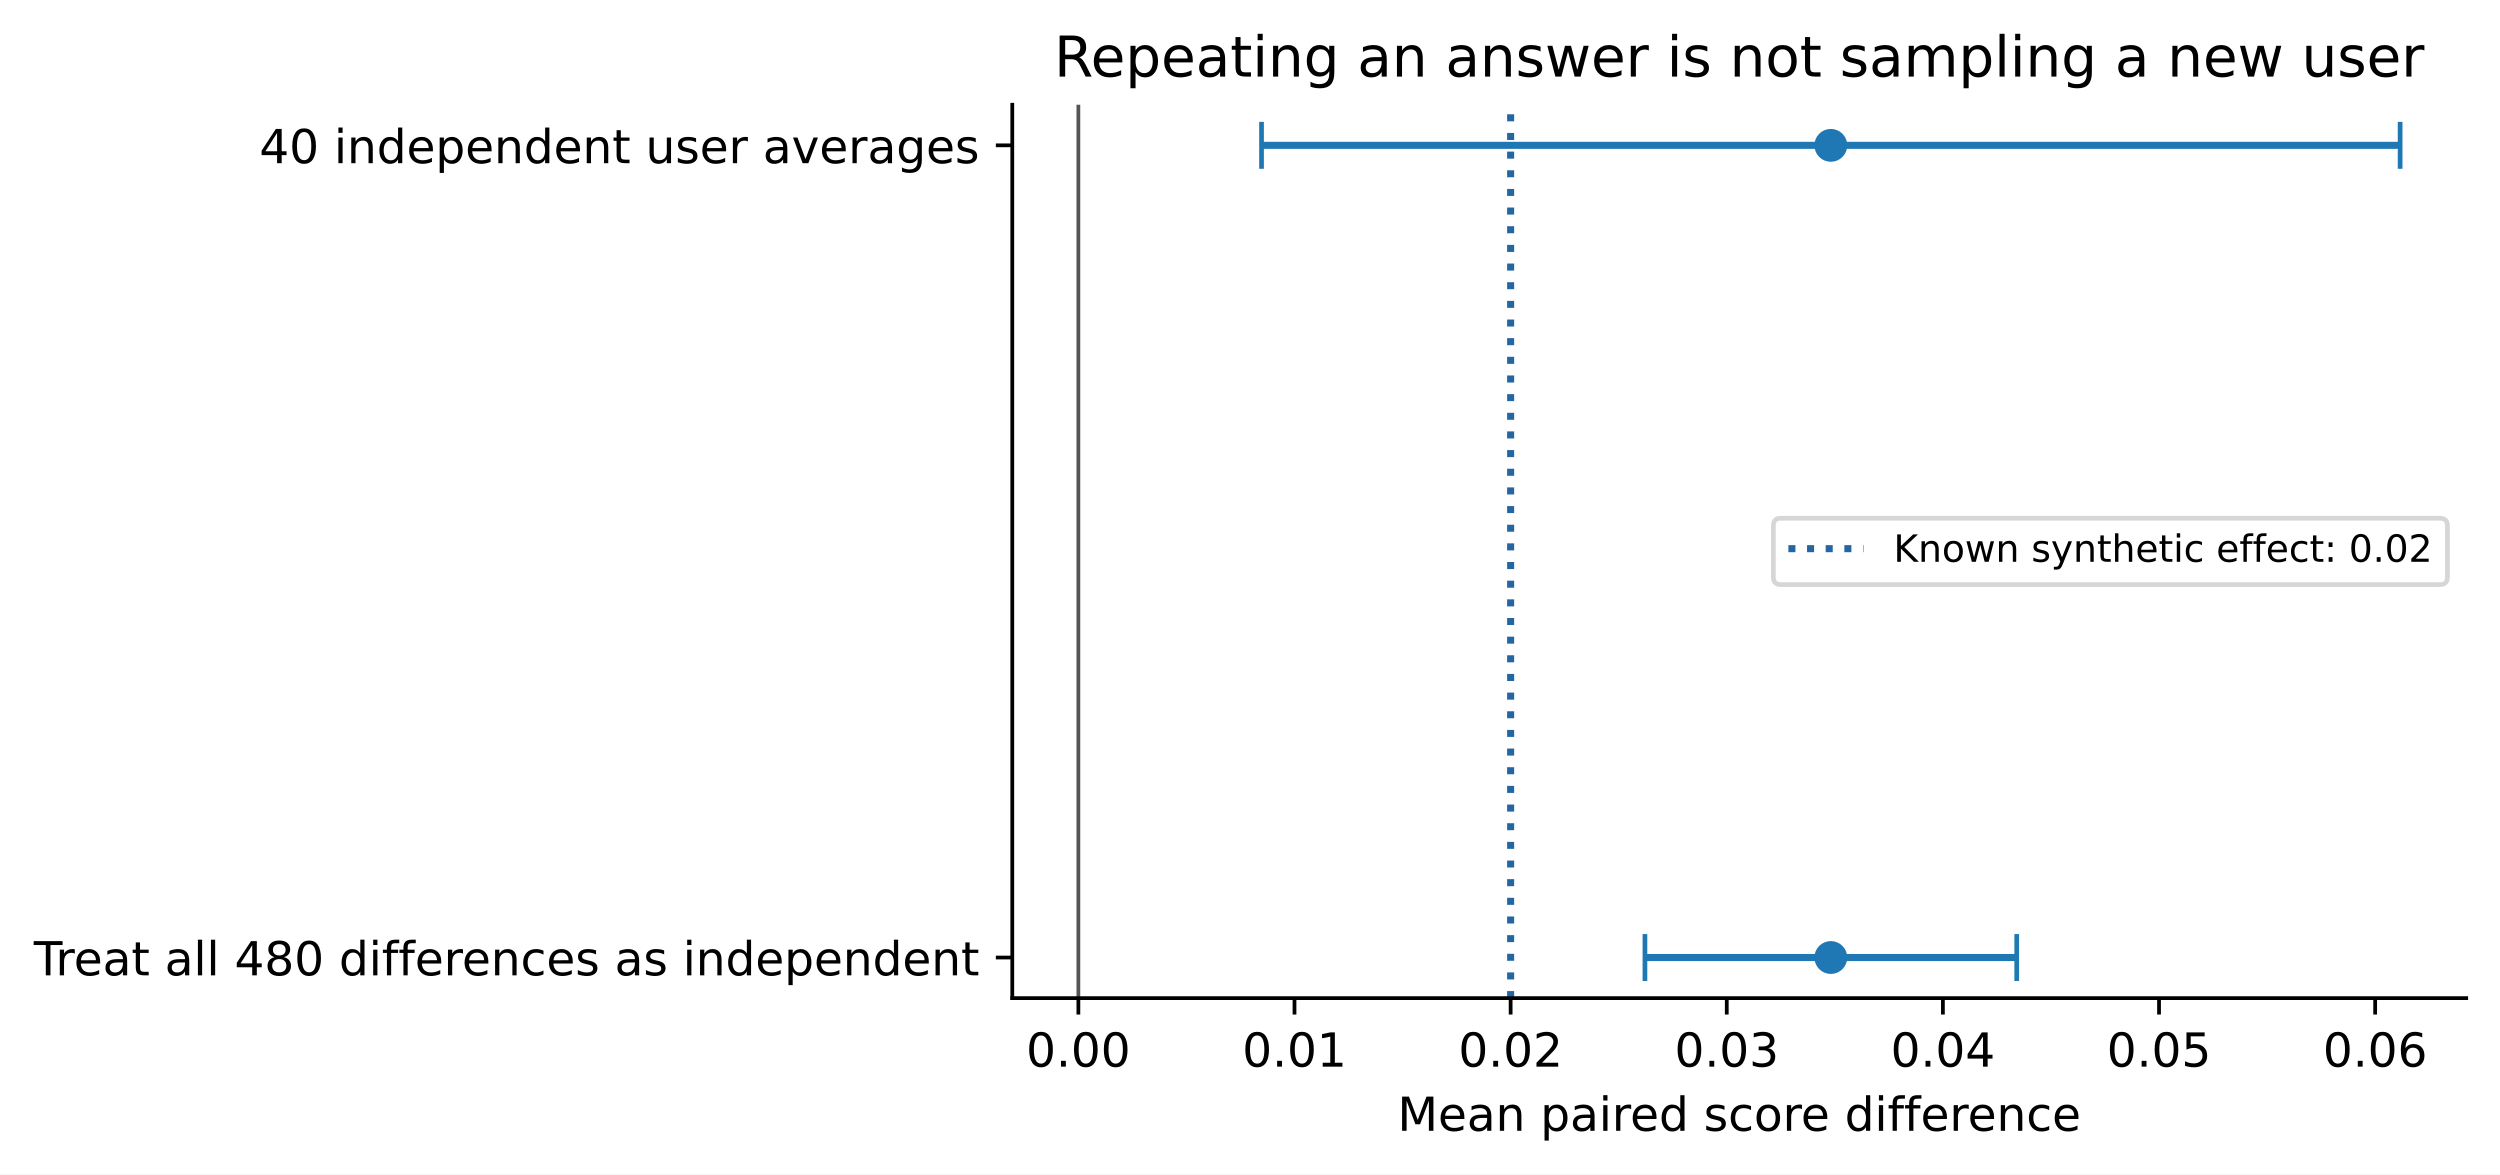
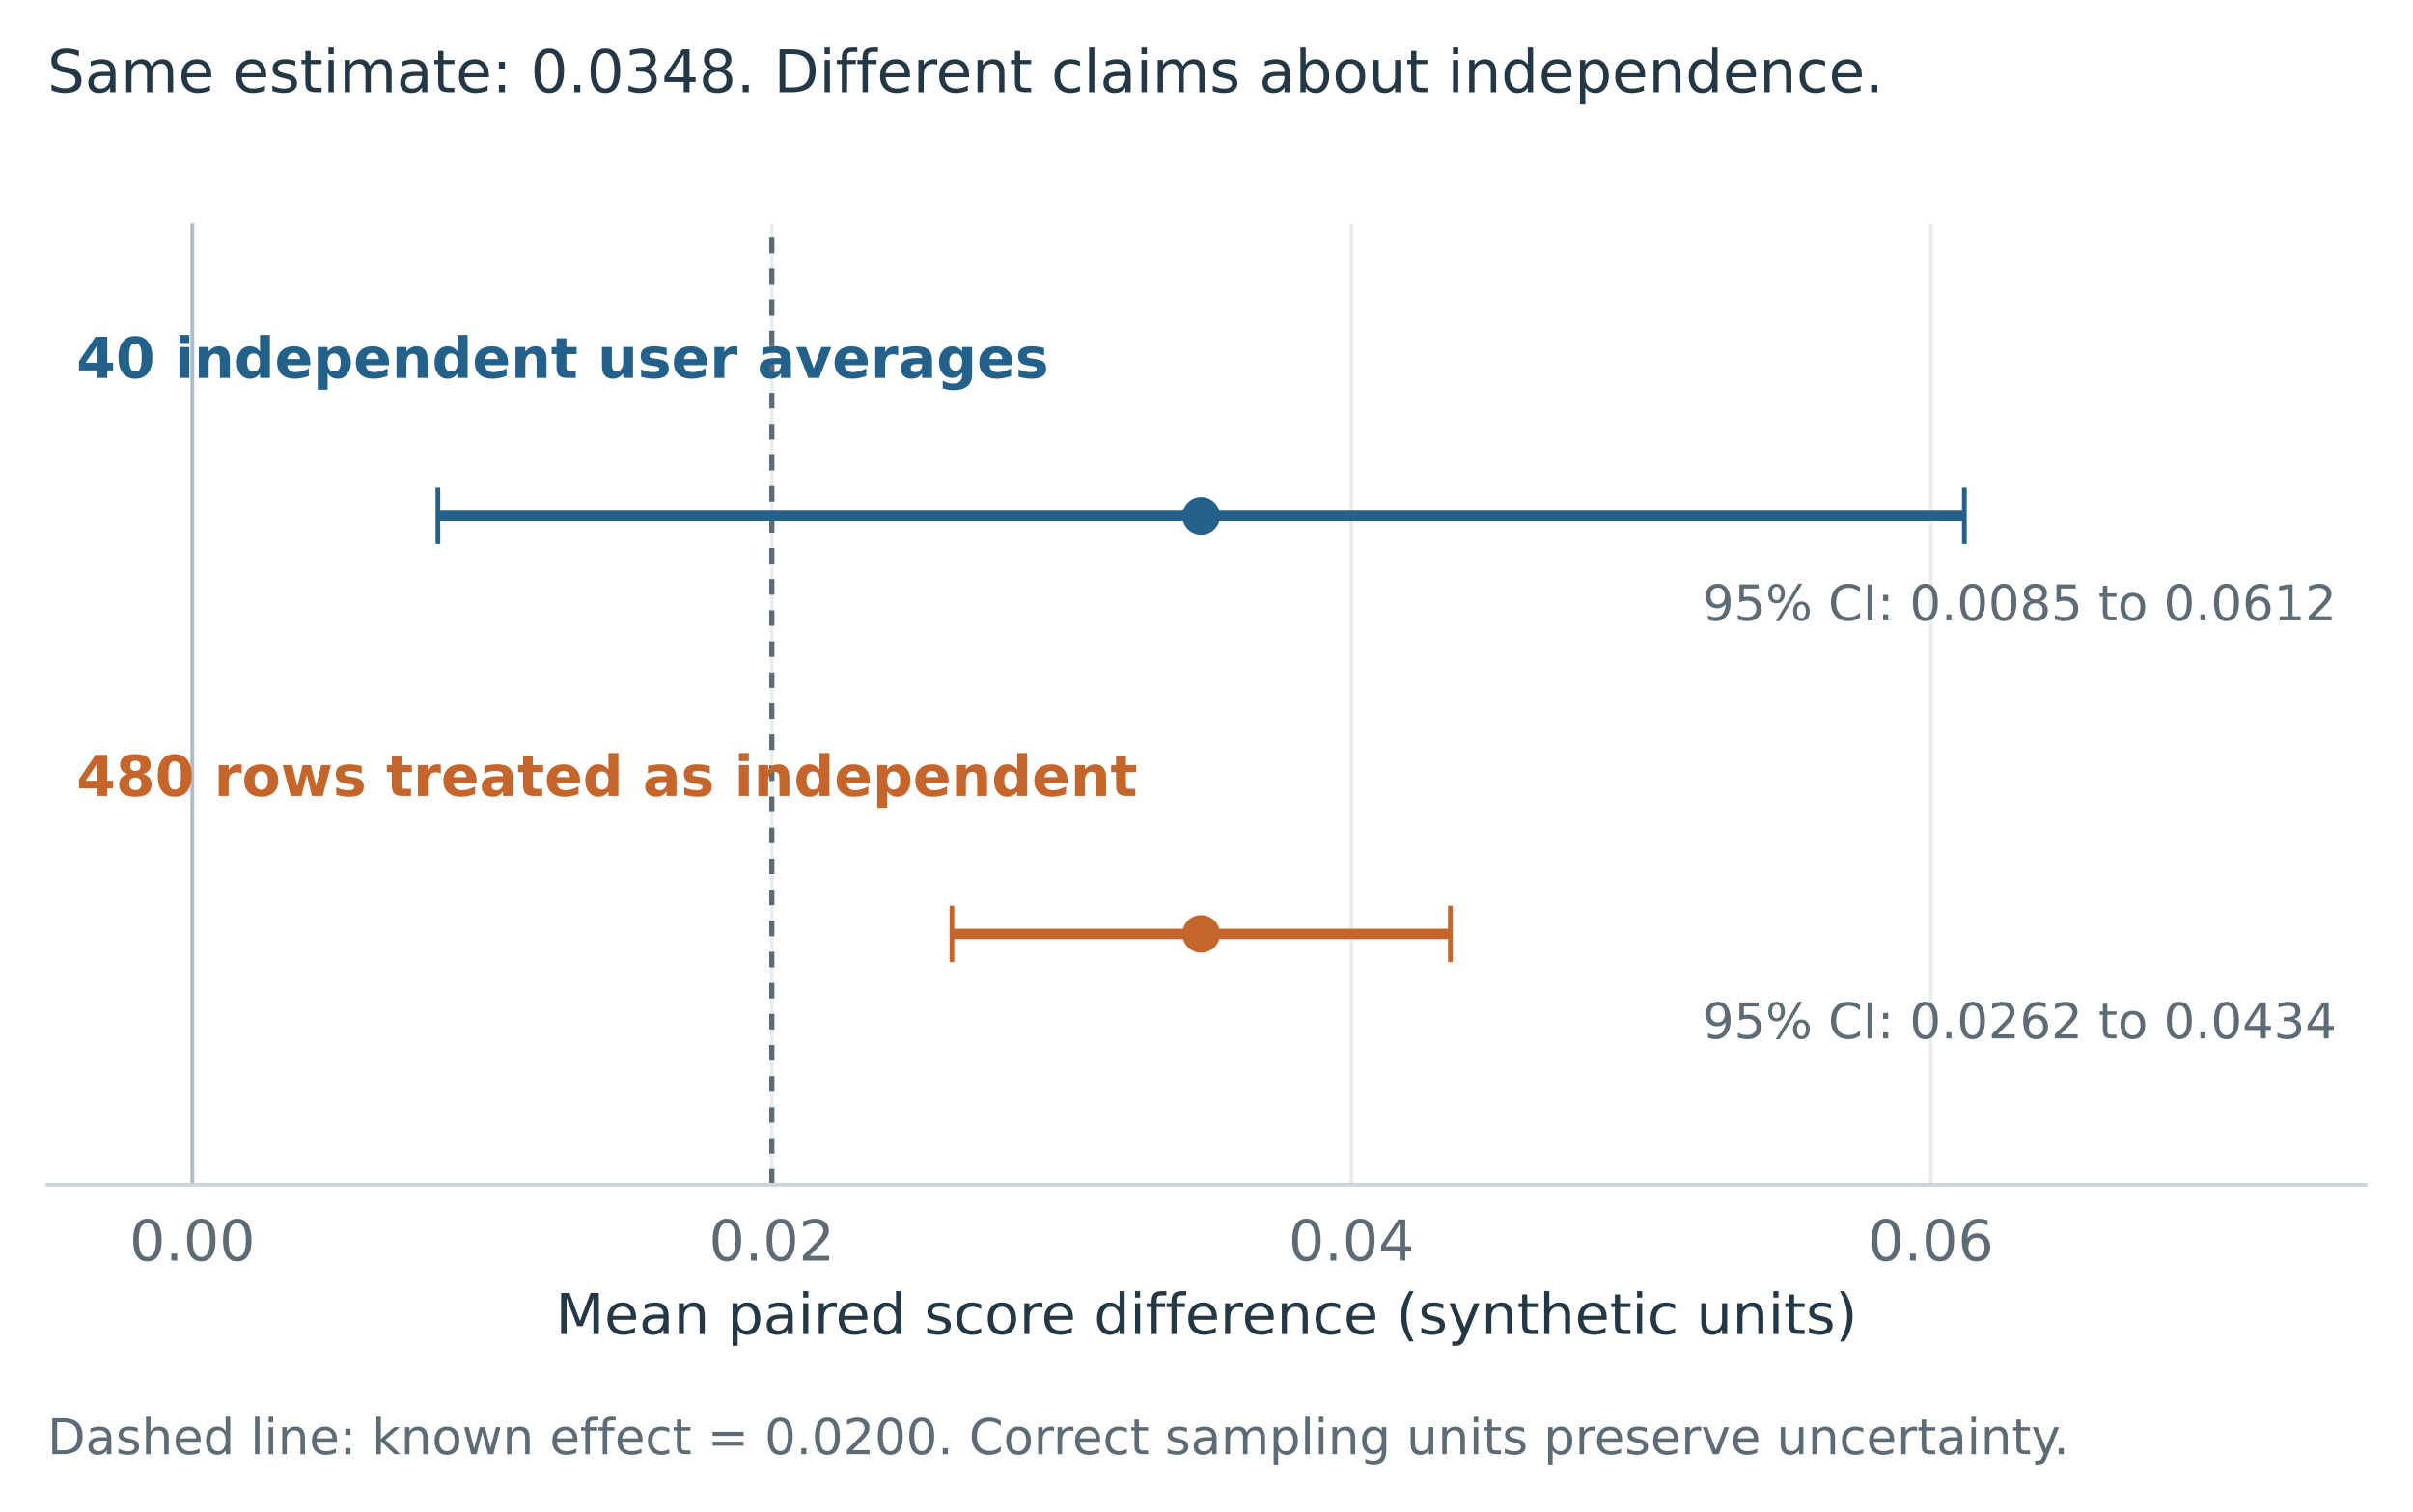
- <svg xmlns="http://www.w3.org/2000/svg" xmlns:xlink="http://www.w3.org/1999/xlink" width="532.694pt" height="250.234pt" viewBox="0 0 532.694 250.234" version="1.1">
+ <svg xmlns="http://www.w3.org/2000/svg" xmlns:xlink="http://www.w3.org/1999/xlink" width="512.64pt" height="321.318pt" viewBox="0 0 512.64 321.318" version="1.1">
  <defs>
    <style type="text/css">*{stroke-linejoin: round; stroke-linecap: butt}</style>
  </defs>
  <g id="figure_1">
    <g id="patch_1">
-       <path d="M 0 250.234  L 532.694 250.234  L 532.694 0  L 0 0  z " style="fill: #ffffff" />
+       <path d="M 0 321.318 L 512.64 321.318 L 512.64 0 L 0 0 z " style="fill: #ffffff" />
    </g>
    <g id="axes_1">
      <g id="patch_2">
-         <path d="M 215.694 212.678  L 525.494 212.678  L 525.494 22.318  L 215.694 22.318  z " style="fill: #ffffff" />
+         <path d="M 10.08 251.778 L 502.56 251.778 L 502.56 47.442 L 10.08 47.442 z " style="fill: #ffffff" />
      </g>
      <g id="matplotlib.axis_1">
        <g id="xtick_1">
          <g id="line2d_1">
-             <defs>
-               <path id="m8167c5dafc" d="M 0 0  L 0 3.5  " style="stroke: #000000; stroke-width: 0.8" />
-             </defs>
-             <g>
-               <use xlink:href="#m8167c5dafc" x="229.776" y="212.678" style="stroke: #000000; stroke-width: 0.8" />
-             </g>
+             <path d="M 40.86 251.778 L 40.86 47.442 " clip-path="url(#p59283470a0)" style="fill: none; stroke: #e7edf1; stroke-width: 0.8; stroke-linecap: square" />
          </g>
+           <g id="line2d_2" />
          <g id="text_1">
-             <g transform="translate(218.6428 227.2766) scale(0.1 -0.1)">
-               <defs>
-                 <path id="DejaVuSans-30" d="M 2034 4250  Q 1547 4250 1301 3770  Q 1056 3291 1056 2328  Q 1056 1369 1301 889  Q 1547 409 2034 409  Q 2525 409 2770 889  Q 3016 1369 3016 2328  Q 3016 3291 2770 3770  Q 2525 4250 2034 4250  z M 2034 4750  Q 2819 4750 3233 4129  Q 3647 3509 3647 2328  Q 3647 1150 3233 529  Q 2819 -91 2034 -91  Q 1250 -91 836 529  Q 422 1150 422 2328  Q 422 3509 836 4129  Q 1250 4750 2034 4750  z " transform="scale(0.015625)" />
-                 <path id="DejaVuSans-2e" d="M 684 794  L 1344 794  L 1344 0  L 684 0  L 684 794  z " transform="scale(0.015625)" />
-               </defs>
-               <use xlink:href="#DejaVuSans-30" />
-               <use xlink:href="#DejaVuSans-2e" transform="translate(63.62305 0)" />
-               <use xlink:href="#DejaVuSans-30" transform="translate(95.41016 0)" />
-               <use xlink:href="#DejaVuSans-30" transform="translate(159.0332 0)" />
-             </g>
+             <text style="font-size: 12px; font-family: 'DejaVu Sans'; text-anchor: middle; fill: #5d6b75" x="40.86" y="267.896" transform="rotate(-0 40.86 267.8962)">0.00</text>
          </g>
        </g>
        <g id="xtick_2">
-           <g id="line2d_2">
-             <g>
-               <use xlink:href="#m8167c5dafc" x="275.828" y="212.678" style="stroke: #000000; stroke-width: 0.8" />
-             </g>
+           <g id="line2d_3">
+             <path d="M 163.98 251.778 L 163.98 47.442 " clip-path="url(#p59283470a0)" style="fill: none; stroke: #e7edf1; stroke-width: 0.8; stroke-linecap: square" />
          </g>
+           <g id="line2d_4" />
          <g id="text_2">
-             <g transform="translate(264.6956 227.2766) scale(0.1 -0.1)">
-               <defs>
-                 <path id="DejaVuSans-31" d="M 794 531  L 1825 531  L 1825 4091  L 703 3866  L 703 4441  L 1819 4666  L 2450 4666  L 2450 531  L 3481 531  L 3481 0  L 794 0  L 794 531  z " transform="scale(0.015625)" />
-               </defs>
-               <use xlink:href="#DejaVuSans-30" />
-               <use xlink:href="#DejaVuSans-2e" transform="translate(63.62305 0)" />
-               <use xlink:href="#DejaVuSans-30" transform="translate(95.41016 0)" />
-               <use xlink:href="#DejaVuSans-31" transform="translate(159.0332 0)" />
-             </g>
+             <text style="font-size: 12px; font-family: 'DejaVu Sans'; text-anchor: middle; fill: #5d6b75" x="163.98" y="267.896" transform="rotate(-0 163.98 267.8962)">0.02</text>
          </g>
        </g>
        <g id="xtick_3">
-           <g id="line2d_3">
-             <g>
-               <use xlink:href="#m8167c5dafc" x="321.881" y="212.678" style="stroke: #000000; stroke-width: 0.8" />
-             </g>
+           <g id="line2d_5">
+             <path d="M 287.1 251.778 L 287.1 47.442 " clip-path="url(#p59283470a0)" style="fill: none; stroke: #e7edf1; stroke-width: 0.8; stroke-linecap: square" />
          </g>
+           <g id="line2d_6" />
          <g id="text_3">
-             <g transform="translate(310.7484 227.2766) scale(0.1 -0.1)">
-               <defs>
-                 <path id="DejaVuSans-32" d="M 1228 531  L 3431 531  L 3431 0  L 469 0  L 469 531  Q 828 903 1448 1529  Q 2069 2156 2228 2338  Q 2531 2678 2651 2914  Q 2772 3150 2772 3378  Q 2772 3750 2511 3984  Q 2250 4219 1831 4219  Q 1534 4219 1204 4116  Q 875 4013 500 3803  L 500 4441  Q 881 4594 1212 4672  Q 1544 4750 1819 4750  Q 2544 4750 2975 4387  Q 3406 4025 3406 3419  Q 3406 3131 3298 2873  Q 3191 2616 2906 2266  Q 2828 2175 2409 1742  Q 1991 1309 1228 531  z " transform="scale(0.015625)" />
-               </defs>
-               <use xlink:href="#DejaVuSans-30" />
-               <use xlink:href="#DejaVuSans-2e" transform="translate(63.62305 0)" />
-               <use xlink:href="#DejaVuSans-30" transform="translate(95.41016 0)" />
-               <use xlink:href="#DejaVuSans-32" transform="translate(159.0332 0)" />
-             </g>
+             <text style="font-size: 12px; font-family: 'DejaVu Sans'; text-anchor: middle; fill: #5d6b75" x="287.1" y="267.896" transform="rotate(-0 287.1 267.8962)">0.04</text>
          </g>
        </g>
        <g id="xtick_4">
-           <g id="line2d_4">
-             <g>
-               <use xlink:href="#m8167c5dafc" x="367.934" y="212.678" style="stroke: #000000; stroke-width: 0.8" />
-             </g>
+           <g id="line2d_7">
+             <path d="M 410.22 251.778 L 410.22 47.442 " clip-path="url(#p59283470a0)" style="fill: none; stroke: #e7edf1; stroke-width: 0.8; stroke-linecap: square" />
          </g>
+           <g id="line2d_8" />
          <g id="text_4">
-             <g transform="translate(356.8013 227.2766) scale(0.1 -0.1)">
-               <defs>
-                 <path id="DejaVuSans-33" d="M 2597 2516  Q 3050 2419 3304 2112  Q 3559 1806 3559 1356  Q 3559 666 3084 287  Q 2609 -91 1734 -91  Q 1441 -91 1130 -33  Q 819 25 488 141  L 488 750  Q 750 597 1062 519  Q 1375 441 1716 441  Q 2309 441 2620 675  Q 2931 909 2931 1356  Q 2931 1769 2642 2001  Q 2353 2234 1838 2234  L 1294 2234  L 1294 2753  L 1863 2753  Q 2328 2753 2575 2939  Q 2822 3125 2822 3475  Q 2822 3834 2567 4026  Q 2313 4219 1838 4219  Q 1578 4219 1281 4162  Q 984 4106 628 3988  L 628 4550  Q 988 4650 1302 4700  Q 1616 4750 1894 4750  Q 2613 4750 3031 4423  Q 3450 4097 3450 3541  Q 3450 3153 3228 2886  Q 3006 2619 2597 2516  z " transform="scale(0.015625)" />
-               </defs>
-               <use xlink:href="#DejaVuSans-30" />
-               <use xlink:href="#DejaVuSans-2e" transform="translate(63.62305 0)" />
-               <use xlink:href="#DejaVuSans-30" transform="translate(95.41016 0)" />
-               <use xlink:href="#DejaVuSans-33" transform="translate(159.0332 0)" />
-             </g>
+             <text style="font-size: 12px; font-family: 'DejaVu Sans'; text-anchor: middle; fill: #5d6b75" x="410.22" y="267.896" transform="rotate(-0 410.22 267.8962)">0.06</text>
          </g>
        </g>
-         <g id="xtick_5">
-           <g id="line2d_5">
-             <g>
-               <use xlink:href="#m8167c5dafc" x="413.987" y="212.678" style="stroke: #000000; stroke-width: 0.8" />
-             </g>
-           </g>
-           <g id="text_5">
-             <g transform="translate(402.8541 227.2766) scale(0.1 -0.1)">
-               <defs>
-                 <path id="DejaVuSans-34" d="M 2419 4116  L 825 1625  L 2419 1625  L 2419 4116  z M 2253 4666  L 3047 4666  L 3047 1625  L 3713 1625  L 3713 1100  L 3047 1100  L 3047 0  L 2419 0  L 2419 1100  L 313 1100  L 313 1709  L 2253 4666  z " transform="scale(0.015625)" />
-               </defs>
-               <use xlink:href="#DejaVuSans-30" />
-               <use xlink:href="#DejaVuSans-2e" transform="translate(63.62305 0)" />
-               <use xlink:href="#DejaVuSans-30" transform="translate(95.41016 0)" />
-               <use xlink:href="#DejaVuSans-34" transform="translate(159.0332 0)" />
-             </g>
-           </g>
-         </g>
-         <g id="xtick_6">
-           <g id="line2d_6">
-             <g>
-               <use xlink:href="#m8167c5dafc" x="460.04" y="212.678" style="stroke: #000000; stroke-width: 0.8" />
-             </g>
-           </g>
-           <g id="text_6">
-             <g transform="translate(448.907 227.2766) scale(0.1 -0.1)">
-               <defs>
-                 <path id="DejaVuSans-35" d="M 691 4666  L 3169 4666  L 3169 4134  L 1269 4134  L 1269 2991  Q 1406 3038 1543 3061  Q 1681 3084 1819 3084  Q 2600 3084 3056 2656  Q 3513 2228 3513 1497  Q 3513 744 3044 326  Q 2575 -91 1722 -91  Q 1428 -91 1123 -41  Q 819 9 494 109  L 494 744  Q 775 591 1075 516  Q 1375 441 1709 441  Q 2250 441 2565 725  Q 2881 1009 2881 1497  Q 2881 1984 2565 2268  Q 2250 2553 1709 2553  Q 1456 2553 1204 2497  Q 953 2441 691 2322  L 691 4666  z " transform="scale(0.015625)" />
-               </defs>
-               <use xlink:href="#DejaVuSans-30" />
-               <use xlink:href="#DejaVuSans-2e" transform="translate(63.62305 0)" />
-               <use xlink:href="#DejaVuSans-30" transform="translate(95.41016 0)" />
-               <use xlink:href="#DejaVuSans-35" transform="translate(159.0332 0)" />
-             </g>
-           </g>
-         </g>
-         <g id="xtick_7">
-           <g id="line2d_7">
-             <g>
-               <use xlink:href="#m8167c5dafc" x="506.093" y="212.678" style="stroke: #000000; stroke-width: 0.8" />
-             </g>
-           </g>
-           <g id="text_7">
-             <g transform="translate(494.9598 227.2766) scale(0.1 -0.1)">
-               <defs>
-                 <path id="DejaVuSans-36" d="M 2113 2584  Q 1688 2584 1439 2293  Q 1191 2003 1191 1497  Q 1191 994 1439 701  Q 1688 409 2113 409  Q 2538 409 2786 701  Q 3034 994 3034 1497  Q 3034 2003 2786 2293  Q 2538 2584 2113 2584  z M 3366 4563  L 3366 3988  Q 3128 4100 2886 4159  Q 2644 4219 2406 4219  Q 1781 4219 1451 3797  Q 1122 3375 1075 2522  Q 1259 2794 1537 2939  Q 1816 3084 2150 3084  Q 2853 3084 3261 2657  Q 3669 2231 3669 1497  Q 3669 778 3244 343  Q 2819 -91 2113 -91  Q 1303 -91 875 529  Q 447 1150 447 2328  Q 447 3434 972 4092  Q 1497 4750 2381 4750  Q 2619 4750 2861 4703  Q 3103 4656 3366 4563  z " transform="scale(0.015625)" />
-               </defs>
-               <use xlink:href="#DejaVuSans-30" />
-               <use xlink:href="#DejaVuSans-2e" transform="translate(63.62305 0)" />
-               <use xlink:href="#DejaVuSans-30" transform="translate(95.41016 0)" />
-               <use xlink:href="#DejaVuSans-36" transform="translate(159.0332 0)" />
-             </g>
-           </g>
-         </g>
-         <g id="text_8">
-           <g transform="translate(297.775 240.9547) scale(0.1 -0.1)">
-             <defs>
-               <path id="DejaVuSans-4d" d="M 628 4666  L 1569 4666  L 2759 1491  L 3956 4666  L 4897 4666  L 4897 0  L 4281 0  L 4281 4097  L 3078 897  L 2444 897  L 1241 4097  L 1241 0  L 628 0  L 628 4666  z " transform="scale(0.015625)" />
-               <path id="DejaVuSans-65" d="M 3597 1894  L 3597 1613  L 953 1613  Q 991 1019 1311 708  Q 1631 397 2203 397  Q 2534 397 2845 478  Q 3156 559 3463 722  L 3463 178  Q 3153 47 2828 -22  Q 2503 -91 2169 -91  Q 1331 -91 842 396  Q 353 884 353 1716  Q 353 2575 817 3079  Q 1281 3584 2069 3584  Q 2775 3584 3186 3129  Q 3597 2675 3597 1894  z M 3022 2063  Q 3016 2534 2758 2815  Q 2500 3097 2075 3097  Q 1594 3097 1305 2825  Q 1016 2553 972 2059  L 3022 2063  z " transform="scale(0.015625)" />
-               <path id="DejaVuSans-61" d="M 2194 1759  Q 1497 1759 1228 1600  Q 959 1441 959 1056  Q 959 750 1161 570  Q 1363 391 1709 391  Q 2188 391 2477 730  Q 2766 1069 2766 1631  L 2766 1759  L 2194 1759  z M 3341 1997  L 3341 0  L 2766 0  L 2766 531  Q 2569 213 2275 61  Q 1981 -91 1556 -91  Q 1019 -91 701 211  Q 384 513 384 1019  Q 384 1609 779 1909  Q 1175 2209 1959 2209  L 2766 2209  L 2766 2266  Q 2766 2663 2505 2880  Q 2244 3097 1772 3097  Q 1472 3097 1187 3025  Q 903 2953 641 2809  L 641 3341  Q 956 3463 1253 3523  Q 1550 3584 1831 3584  Q 2591 3584 2966 3190  Q 3341 2797 3341 1997  z " transform="scale(0.015625)" />
-               <path id="DejaVuSans-6e" d="M 3513 2113  L 3513 0  L 2938 0  L 2938 2094  Q 2938 2591 2744 2837  Q 2550 3084 2163 3084  Q 1697 3084 1428 2787  Q 1159 2491 1159 1978  L 1159 0  L 581 0  L 581 3500  L 1159 3500  L 1159 2956  Q 1366 3272 1645 3428  Q 1925 3584 2291 3584  Q 2894 3584 3203 3211  Q 3513 2838 3513 2113  z " transform="scale(0.015625)" />
-               <path id="DejaVuSans-20" transform="scale(0.015625)" />
-               <path id="DejaVuSans-70" d="M 1159 525  L 1159 -1331  L 581 -1331  L 581 3500  L 1159 3500  L 1159 2969  Q 1341 3281 1617 3432  Q 1894 3584 2278 3584  Q 2916 3584 3314 3078  Q 3713 2572 3713 1747  Q 3713 922 3314 415  Q 2916 -91 2278 -91  Q 1894 -91 1617 61  Q 1341 213 1159 525  z M 3116 1747  Q 3116 2381 2855 2742  Q 2594 3103 2138 3103  Q 1681 3103 1420 2742  Q 1159 2381 1159 1747  Q 1159 1113 1420 752  Q 1681 391 2138 391  Q 2594 391 2855 752  Q 3116 1113 3116 1747  z " transform="scale(0.015625)" />
-               <path id="DejaVuSans-69" d="M 603 3500  L 1178 3500  L 1178 0  L 603 0  L 603 3500  z M 603 4863  L 1178 4863  L 1178 4134  L 603 4134  L 603 4863  z " transform="scale(0.015625)" />
-               <path id="DejaVuSans-72" d="M 2631 2963  Q 2534 3019 2420 3045  Q 2306 3072 2169 3072  Q 1681 3072 1420 2755  Q 1159 2438 1159 1844  L 1159 0  L 581 0  L 581 3500  L 1159 3500  L 1159 2956  Q 1341 3275 1631 3429  Q 1922 3584 2338 3584  Q 2397 3584 2469 3576  Q 2541 3569 2628 3553  L 2631 2963  z " transform="scale(0.015625)" />
-               <path id="DejaVuSans-64" d="M 2906 2969  L 2906 4863  L 3481 4863  L 3481 0  L 2906 0  L 2906 525  Q 2725 213 2448 61  Q 2172 -91 1784 -91  Q 1150 -91 751 415  Q 353 922 353 1747  Q 353 2572 751 3078  Q 1150 3584 1784 3584  Q 2172 3584 2448 3432  Q 2725 3281 2906 2969  z M 947 1747  Q 947 1113 1208 752  Q 1469 391 1925 391  Q 2381 391 2643 752  Q 2906 1113 2906 1747  Q 2906 2381 2643 2742  Q 2381 3103 1925 3103  Q 1469 3103 1208 2742  Q 947 2381 947 1747  z " transform="scale(0.015625)" />
-               <path id="DejaVuSans-73" d="M 2834 3397  L 2834 2853  Q 2591 2978 2328 3040  Q 2066 3103 1784 3103  Q 1356 3103 1142 2972  Q 928 2841 928 2578  Q 928 2378 1081 2264  Q 1234 2150 1697 2047  L 1894 2003  Q 2506 1872 2764 1633  Q 3022 1394 3022 966  Q 3022 478 2636 193  Q 2250 -91 1575 -91  Q 1294 -91 989 -36  Q 684 19 347 128  L 347 722  Q 666 556 975 473  Q 1284 391 1588 391  Q 1994 391 2212 530  Q 2431 669 2431 922  Q 2431 1156 2273 1281  Q 2116 1406 1581 1522  L 1381 1569  Q 847 1681 609 1914  Q 372 2147 372 2553  Q 372 3047 722 3315  Q 1072 3584 1716 3584  Q 2034 3584 2315 3537  Q 2597 3491 2834 3397  z " transform="scale(0.015625)" />
-               <path id="DejaVuSans-63" d="M 3122 3366  L 3122 2828  Q 2878 2963 2633 3030  Q 2388 3097 2138 3097  Q 1578 3097 1268 2742  Q 959 2388 959 1747  Q 959 1106 1268 751  Q 1578 397 2138 397  Q 2388 397 2633 464  Q 2878 531 3122 666  L 3122 134  Q 2881 22 2623 -34  Q 2366 -91 2075 -91  Q 1284 -91 818 406  Q 353 903 353 1747  Q 353 2603 823 3093  Q 1294 3584 2113 3584  Q 2378 3584 2631 3529  Q 2884 3475 3122 3366  z " transform="scale(0.015625)" />
-               <path id="DejaVuSans-6f" d="M 1959 3097  Q 1497 3097 1228 2736  Q 959 2375 959 1747  Q 959 1119 1226 758  Q 1494 397 1959 397  Q 2419 397 2687 759  Q 2956 1122 2956 1747  Q 2956 2369 2687 2733  Q 2419 3097 1959 3097  z M 1959 3584  Q 2709 3584 3137 3096  Q 3566 2609 3566 1747  Q 3566 888 3137 398  Q 2709 -91 1959 -91  Q 1206 -91 779 398  Q 353 888 353 1747  Q 353 2609 779 3096  Q 1206 3584 1959 3584  z " transform="scale(0.015625)" />
-               <path id="DejaVuSans-66" d="M 2375 4863  L 2375 4384  L 1825 4384  Q 1516 4384 1395 4259  Q 1275 4134 1275 3809  L 1275 3500  L 2222 3500  L 2222 3053  L 1275 3053  L 1275 0  L 697 0  L 697 3053  L 147 3053  L 147 3500  L 697 3500  L 697 3744  Q 697 4328 969 4595  Q 1241 4863 1831 4863  L 2375 4863  z " transform="scale(0.015625)" />
-             </defs>
-             <use xlink:href="#DejaVuSans-4d" />
-             <use xlink:href="#DejaVuSans-65" transform="translate(86.2793 0)" />
-             <use xlink:href="#DejaVuSans-61" transform="translate(147.8027 0)" />
-             <use xlink:href="#DejaVuSans-6e" transform="translate(209.082 0)" />
-             <use xlink:href="#DejaVuSans-20" transform="translate(272.4609 0)" />
-             <use xlink:href="#DejaVuSans-70" transform="translate(304.248 0)" />
-             <use xlink:href="#DejaVuSans-61" transform="translate(367.7246 0)" />
-             <use xlink:href="#DejaVuSans-69" transform="translate(429.0039 0)" />
-             <use xlink:href="#DejaVuSans-72" transform="translate(456.7871 0)" />
-             <use xlink:href="#DejaVuSans-65" transform="translate(495.6504 0)" />
-             <use xlink:href="#DejaVuSans-64" transform="translate(557.1738 0)" />
-             <use xlink:href="#DejaVuSans-20" transform="translate(620.6504 0)" />
-             <use xlink:href="#DejaVuSans-73" transform="translate(652.4375 0)" />
-             <use xlink:href="#DejaVuSans-63" transform="translate(704.5371 0)" />
-             <use xlink:href="#DejaVuSans-6f" transform="translate(759.5176 0)" />
-             <use xlink:href="#DejaVuSans-72" transform="translate(820.6992 0)" />
-             <use xlink:href="#DejaVuSans-65" transform="translate(859.5625 0)" />
-             <use xlink:href="#DejaVuSans-20" transform="translate(921.0859 0)" />
-             <use xlink:href="#DejaVuSans-64" transform="translate(952.873 0)" />
-             <use xlink:href="#DejaVuSans-69" transform="translate(1016.35 0)" />
-             <use xlink:href="#DejaVuSans-66" transform="translate(1044.133 0)" />
-             <use xlink:href="#DejaVuSans-66" transform="translate(1079.338 0)" />
-             <use xlink:href="#DejaVuSans-65" transform="translate(1114.543 0)" />
-             <use xlink:href="#DejaVuSans-72" transform="translate(1176.066 0)" />
-             <use xlink:href="#DejaVuSans-65" transform="translate(1214.93 0)" />
-             <use xlink:href="#DejaVuSans-6e" transform="translate(1276.453 0)" />
-             <use xlink:href="#DejaVuSans-63" transform="translate(1339.832 0)" />
-             <use xlink:href="#DejaVuSans-65" transform="translate(1394.812 0)" />
-           </g>
+         <g id="text_5">
+           <text style="font-size: 12px; font-family: 'DejaVu Sans'; text-anchor: middle; fill: #243745" x="256.32" y="283.51" transform="rotate(-0 256.32 283.5099)">Mean paired score difference (synthetic units)</text>
        </g>
      </g>
-       <g id="matplotlib.axis_2">
-         <g id="ytick_1">
-           <g id="line2d_8">
-             <defs>
-               <path id="m5bcf195132" d="M 0 0  L -3.5 0  " style="stroke: #000000; stroke-width: 0.8" />
-             </defs>
-             <g>
-               <use xlink:href="#m5bcf195132" x="215.694" y="204.025" style="stroke: #000000; stroke-width: 0.8" />
-             </g>
-           </g>
-           <g id="text_9">
-             <g transform="translate(7.2 207.8246) scale(0.1 -0.1)">
-               <defs>
-                 <path id="DejaVuSans-54" d="M -19 4666  L 3928 4666  L 3928 4134  L 2272 4134  L 2272 0  L 1638 0  L 1638 4134  L -19 4134  L -19 4666  z " transform="scale(0.015625)" />
-                 <path id="DejaVuSans-74" d="M 1172 4494  L 1172 3500  L 2356 3500  L 2356 3053  L 1172 3053  L 1172 1153  Q 1172 725 1289 603  Q 1406 481 1766 481  L 2356 481  L 2356 0  L 1766 0  Q 1100 0 847 248  Q 594 497 594 1153  L 594 3053  L 172 3053  L 172 3500  L 594 3500  L 594 4494  L 1172 4494  z " transform="scale(0.015625)" />
-                 <path id="DejaVuSans-6c" d="M 603 4863  L 1178 4863  L 1178 0  L 603 0  L 603 4863  z " transform="scale(0.015625)" />
-                 <path id="DejaVuSans-38" d="M 2034 2216  Q 1584 2216 1326 1975  Q 1069 1734 1069 1313  Q 1069 891 1326 650  Q 1584 409 2034 409  Q 2484 409 2743 651  Q 3003 894 3003 1313  Q 3003 1734 2745 1975  Q 2488 2216 2034 2216  z M 1403 2484  Q 997 2584 770 2862  Q 544 3141 544 3541  Q 544 4100 942 4425  Q 1341 4750 2034 4750  Q 2731 4750 3128 4425  Q 3525 4100 3525 3541  Q 3525 3141 3298 2862  Q 3072 2584 2669 2484  Q 3125 2378 3379 2068  Q 3634 1759 3634 1313  Q 3634 634 3220 271  Q 2806 -91 2034 -91  Q 1263 -91 848 271  Q 434 634 434 1313  Q 434 1759 690 2068  Q 947 2378 1403 2484  z M 1172 3481  Q 1172 3119 1398 2916  Q 1625 2713 2034 2713  Q 2441 2713 2670 2916  Q 2900 3119 2900 3481  Q 2900 3844 2670 4047  Q 2441 4250 2034 4250  Q 1625 4250 1398 4047  Q 1172 3844 1172 3481  z " transform="scale(0.015625)" />
-               </defs>
-               <use xlink:href="#DejaVuSans-54" />
-               <use xlink:href="#DejaVuSans-72" transform="translate(46.33398 0)" />
-               <use xlink:href="#DejaVuSans-65" transform="translate(85.19727 0)" />
-               <use xlink:href="#DejaVuSans-61" transform="translate(146.7207 0)" />
-               <use xlink:href="#DejaVuSans-74" transform="translate(208 0)" />
-               <use xlink:href="#DejaVuSans-20" transform="translate(247.209 0)" />
-               <use xlink:href="#DejaVuSans-61" transform="translate(278.9961 0)" />
-               <use xlink:href="#DejaVuSans-6c" transform="translate(340.2754 0)" />
-               <use xlink:href="#DejaVuSans-6c" transform="translate(368.0586 0)" />
-               <use xlink:href="#DejaVuSans-20" transform="translate(395.8418 0)" />
-               <use xlink:href="#DejaVuSans-34" transform="translate(427.6289 0)" />
-               <use xlink:href="#DejaVuSans-38" transform="translate(491.252 0)" />
-               <use xlink:href="#DejaVuSans-30" transform="translate(554.875 0)" />
-               <use xlink:href="#DejaVuSans-20" transform="translate(618.498 0)" />
-               <use xlink:href="#DejaVuSans-64" transform="translate(650.2852 0)" />
-               <use xlink:href="#DejaVuSans-69" transform="translate(713.7617 0)" />
-               <use xlink:href="#DejaVuSans-66" transform="translate(741.5449 0)" />
-               <use xlink:href="#DejaVuSans-66" transform="translate(776.75 0)" />
-               <use xlink:href="#DejaVuSans-65" transform="translate(811.9551 0)" />
-               <use xlink:href="#DejaVuSans-72" transform="translate(873.4785 0)" />
-               <use xlink:href="#DejaVuSans-65" transform="translate(912.3418 0)" />
-               <use xlink:href="#DejaVuSans-6e" transform="translate(973.8652 0)" />
-               <use xlink:href="#DejaVuSans-63" transform="translate(1037.244 0)" />
-               <use xlink:href="#DejaVuSans-65" transform="translate(1092.225 0)" />
-               <use xlink:href="#DejaVuSans-73" transform="translate(1153.748 0)" />
-               <use xlink:href="#DejaVuSans-20" transform="translate(1205.848 0)" />
-               <use xlink:href="#DejaVuSans-61" transform="translate(1237.635 0)" />
-               <use xlink:href="#DejaVuSans-73" transform="translate(1298.914 0)" />
-               <use xlink:href="#DejaVuSans-20" transform="translate(1351.014 0)" />
-               <use xlink:href="#DejaVuSans-69" transform="translate(1382.801 0)" />
-               <use xlink:href="#DejaVuSans-6e" transform="translate(1410.584 0)" />
-               <use xlink:href="#DejaVuSans-64" transform="translate(1473.963 0)" />
-               <use xlink:href="#DejaVuSans-65" transform="translate(1537.439 0)" />
-               <use xlink:href="#DejaVuSans-70" transform="translate(1598.963 0)" />
-               <use xlink:href="#DejaVuSans-65" transform="translate(1662.439 0)" />
-               <use xlink:href="#DejaVuSans-6e" transform="translate(1723.963 0)" />
-               <use xlink:href="#DejaVuSans-64" transform="translate(1787.342 0)" />
-               <use xlink:href="#DejaVuSans-65" transform="translate(1850.818 0)" />
-               <use xlink:href="#DejaVuSans-6e" transform="translate(1912.342 0)" />
-               <use xlink:href="#DejaVuSans-74" transform="translate(1975.721 0)" />
-             </g>
-           </g>
-         </g>
-         <g id="ytick_2">
-           <g id="line2d_9">
-             <g>
-               <use xlink:href="#m5bcf195132" x="215.694" y="30.971" style="stroke: #000000; stroke-width: 0.8" />
-             </g>
-           </g>
-           <g id="text_10">
-             <g transform="translate(55.25781 34.77007) scale(0.1 -0.1)">
-               <defs>
-                 <path id="DejaVuSans-75" d="M 544 1381  L 544 3500  L 1119 3500  L 1119 1403  Q 1119 906 1312 657  Q 1506 409 1894 409  Q 2359 409 2629 706  Q 2900 1003 2900 1516  L 2900 3500  L 3475 3500  L 3475 0  L 2900 0  L 2900 538  Q 2691 219 2414 64  Q 2138 -91 1772 -91  Q 1169 -91 856 284  Q 544 659 544 1381  z M 1991 3584  L 1991 3584  z " transform="scale(0.015625)" />
-                 <path id="DejaVuSans-76" d="M 191 3500  L 800 3500  L 1894 563  L 2988 3500  L 3597 3500  L 2284 0  L 1503 0  L 191 3500  z " transform="scale(0.015625)" />
-                 <path id="DejaVuSans-67" d="M 2906 1791  Q 2906 2416 2648 2759  Q 2391 3103 1925 3103  Q 1463 3103 1205 2759  Q 947 2416 947 1791  Q 947 1169 1205 825  Q 1463 481 1925 481  Q 2391 481 2648 825  Q 2906 1169 2906 1791  z M 3481 434  Q 3481 -459 3084 -895  Q 2688 -1331 1869 -1331  Q 1566 -1331 1297 -1286  Q 1028 -1241 775 -1147  L 775 -588  Q 1028 -725 1275 -790  Q 1522 -856 1778 -856  Q 2344 -856 2625 -561  Q 2906 -266 2906 331  L 2906 616  Q 2728 306 2450 153  Q 2172 0 1784 0  Q 1141 0 747 490  Q 353 981 353 1791  Q 353 2603 747 3093  Q 1141 3584 1784 3584  Q 2172 3584 2450 3431  Q 2728 3278 2906 2969  L 2906 3500  L 3481 3500  L 3481 434  z " transform="scale(0.015625)" />
-               </defs>
-               <use xlink:href="#DejaVuSans-34" />
-               <use xlink:href="#DejaVuSans-30" transform="translate(63.62305 0)" />
-               <use xlink:href="#DejaVuSans-20" transform="translate(127.2461 0)" />
-               <use xlink:href="#DejaVuSans-69" transform="translate(159.0332 0)" />
-               <use xlink:href="#DejaVuSans-6e" transform="translate(186.8164 0)" />
-               <use xlink:href="#DejaVuSans-64" transform="translate(250.1953 0)" />
-               <use xlink:href="#DejaVuSans-65" transform="translate(313.6719 0)" />
-               <use xlink:href="#DejaVuSans-70" transform="translate(375.1953 0)" />
-               <use xlink:href="#DejaVuSans-65" transform="translate(438.6719 0)" />
-               <use xlink:href="#DejaVuSans-6e" transform="translate(500.1953 0)" />
-               <use xlink:href="#DejaVuSans-64" transform="translate(563.5742 0)" />
-               <use xlink:href="#DejaVuSans-65" transform="translate(627.0508 0)" />
-               <use xlink:href="#DejaVuSans-6e" transform="translate(688.5742 0)" />
-               <use xlink:href="#DejaVuSans-74" transform="translate(751.9531 0)" />
-               <use xlink:href="#DejaVuSans-20" transform="translate(791.1621 0)" />
-               <use xlink:href="#DejaVuSans-75" transform="translate(822.9492 0)" />
-               <use xlink:href="#DejaVuSans-73" transform="translate(886.3281 0)" />
-               <use xlink:href="#DejaVuSans-65" transform="translate(938.4277 0)" />
-               <use xlink:href="#DejaVuSans-72" transform="translate(999.9512 0)" />
-               <use xlink:href="#DejaVuSans-20" transform="translate(1041.064 0)" />
-               <use xlink:href="#DejaVuSans-61" transform="translate(1072.852 0)" />
-               <use xlink:href="#DejaVuSans-76" transform="translate(1134.131 0)" />
-               <use xlink:href="#DejaVuSans-65" transform="translate(1193.311 0)" />
-               <use xlink:href="#DejaVuSans-72" transform="translate(1254.834 0)" />
-               <use xlink:href="#DejaVuSans-61" transform="translate(1295.947 0)" />
-               <use xlink:href="#DejaVuSans-67" transform="translate(1357.227 0)" />
-               <use xlink:href="#DejaVuSans-65" transform="translate(1420.703 0)" />
-               <use xlink:href="#DejaVuSans-73" transform="translate(1482.227 0)" />
-             </g>
-           </g>
-         </g>
+       <g id="matplotlib.axis_2" />
+       <g id="line2d_9">
+         <path d="M 163.98 251.778 L 163.98 47.442 " clip-path="url(#p59283470a0)" style="fill: none; stroke-dasharray: 3.3,3.3; stroke-dashoffset: 0; stroke: #5d6b75; stroke-width: 1.1" />
+       </g>
+       <g id="line2d_10">
+         <path d="M 40.86 251.778 L 40.86 47.442 " clip-path="url(#p59283470a0)" style="fill: none; stroke: #aebdc7; stroke-width: 0.8; stroke-linecap: square" />
+       </g>
+       <g id="patch_3">
+         <path d="M 10.08 251.778 L 502.56 251.778 " style="fill: none; stroke: #cad4da; stroke-width: 0.8; stroke-linejoin: miter; stroke-linecap: square" />
+       </g>
+       <g id="text_6">
+         <text style="font-weight: 600; font-size: 12px; font-family: 'DejaVu Sans'; text-anchor: start; fill: #23618b" x="16.236" y="80.313" transform="rotate(-0 16.236 80.31349)">40 independent user averages</text>
+       </g>
+       <g id="text_7">
+         <text style="font-size: 10.5px; font-family: 'DejaVu Sans'; text-anchor: end; fill: #5d6b75" x="496.404" y="131.842" transform="rotate(-0 496.404 131.8417)">95% CI: 0.0085 to 0.0612</text>
+       </g>
+       <g id="text_8">
+         <text style="font-weight: 600; font-size: 12px; font-family: 'DejaVu Sans'; text-anchor: start; fill: #c5652b" x="16.236" y="169.155" transform="rotate(-0 16.236 169.1552)">480 rows treated as independent</text>
+       </g>
+       <g id="text_9">
+         <text style="font-size: 10.5px; font-family: 'DejaVu Sans'; text-anchor: end; fill: #5d6b75" x="496.404" y="220.683" transform="rotate(-0 496.404 220.6834)">95% CI: 0.0262 to 0.0434</text>
      </g>
      <g id="LineCollection_1">
-         <path d="M 268.804 30.971  L 511.412 30.971  " clip-path="url(#p6448fe6772)" style="fill: none; stroke: #1f77b4; stroke-width: 1.5" />
-         <path d="M 350.499 204.025  L 429.718 204.025  " clip-path="url(#p6448fe6772)" style="fill: none; stroke: #1f77b4; stroke-width: 1.5" />
-       </g>
-       <g id="line2d_10">
-         <defs>
-           <path id="m8bd139c7b4" d="M 0 5  L 0 -5  " style="stroke: #1f77b4" />
-         </defs>
-         <g clip-path="url(#p6448fe6772)">
-           <use xlink:href="#m8bd139c7b4" x="268.804" y="30.971" style="fill: #1f77b4; stroke: #1f77b4" />
-           <use xlink:href="#m8bd139c7b4" x="350.499" y="204.025" style="fill: #1f77b4; stroke: #1f77b4" />
-         </g>
+         <path d="M 93.031 109.631 L 417.33 109.631 " clip-path="url(#p59283470a0)" style="fill: none; stroke: #23618b; stroke-width: 2.2" />
      </g>
      <g id="line2d_11">
-         <g clip-path="url(#p6448fe6772)">
-           <use xlink:href="#m8bd139c7b4" x="511.412" y="30.971" style="fill: #1f77b4; stroke: #1f77b4" />
-           <use xlink:href="#m8bd139c7b4" x="429.718" y="204.025" style="fill: #1f77b4; stroke: #1f77b4" />
+         <defs>
+           <path id="mf70b9ddfa4" d="M 0 6 L 0 -6 " style="stroke: #23618b" />
+         </defs>
+         <g clip-path="url(#p59283470a0)">
+           <use xlink:href="#mf70b9ddfa4" x="93.031" y="109.631" style="fill: #23618b; stroke: #23618b" />
        </g>
      </g>
      <g id="line2d_12">
-         <path d="M 321.881 212.678  L 321.881 22.318  " clip-path="url(#p6448fe6772)" style="fill: none; stroke-dasharray: 1.5,2.475; stroke-dashoffset: 0; stroke: #2465a4; stroke-width: 1.5" />
+         <g clip-path="url(#p59283470a0)">
+           <use xlink:href="#mf70b9ddfa4" x="417.33" y="109.631" style="fill: #23618b; stroke: #23618b" />
+         </g>
+       </g>
+       <g id="LineCollection_2">
+         <path d="M 202.233 198.473 L 308.128 198.473 " clip-path="url(#p59283470a0)" style="fill: none; stroke: #c5652b; stroke-width: 2.2" />
      </g>
      <g id="line2d_13">
-         <path d="M 229.776 212.678  L 229.776 22.318  " clip-path="url(#p6448fe6772)" style="fill: none; stroke: #555555; stroke-width: 0.8; stroke-linecap: square" />
+         <defs>
+           <path id="ma360f561af" d="M 0 6 L 0 -6 " style="stroke: #c5652b" />
+         </defs>
+         <g clip-path="url(#p59283470a0)">
+           <use xlink:href="#ma360f561af" x="202.233" y="198.473" style="fill: #c5652b; stroke: #c5652b" />
+         </g>
      </g>
      <g id="line2d_14">
-         <defs>
-           <path id="mc9ce0d1e4b" d="M 0 3  C 0.796 3 1.559 2.684 2.121 2.121  C 2.684 1.559 3 0.796 3 0  C 3 -0.796 2.684 -1.559 2.121 -2.121  C 1.559 -2.684 0.796 -3 0 -3  C -0.796 -3 -1.559 -2.684 -2.121 -2.121  C -2.684 -1.559 -3 -0.796 -3 0  C -3 0.796 -2.684 1.559 -2.121 2.121  C -1.559 2.684 -0.796 3 0 3  z " style="stroke: #1f77b4" />
-         </defs>
-         <g clip-path="url(#p6448fe6772)">
-           <use xlink:href="#mc9ce0d1e4b" x="390.108" y="30.971" style="fill: #1f77b4; stroke: #1f77b4" />
-           <use xlink:href="#mc9ce0d1e4b" x="390.108" y="204.025" style="fill: #1f77b4; stroke: #1f77b4" />
+         <g clip-path="url(#p59283470a0)">
+           <use xlink:href="#ma360f561af" x="308.128" y="198.473" style="fill: #c5652b; stroke: #c5652b" />
        </g>
      </g>
-       <g id="patch_3">
-         <path d="M 215.694 212.678  L 215.694 22.318  " style="fill: none; stroke: #000000; stroke-width: 0.8; stroke-linejoin: miter; stroke-linecap: square" />
-       </g>
-       <g id="patch_4">
-         <path d="M 215.694 212.678  L 525.494 212.678  " style="fill: none; stroke: #000000; stroke-width: 0.8; stroke-linejoin: miter; stroke-linecap: square" />
-       </g>
-       <g id="text_11">
-         <g transform="translate(224.6053 16.31812) scale(0.12 -0.12)">
-           <defs>
-             <path id="DejaVuSans-52" d="M 2841 2188  Q 3044 2119 3236 1894  Q 3428 1669 3622 1275  L 4263 0  L 3584 0  L 2988 1197  Q 2756 1666 2539 1819  Q 2322 1972 1947 1972  L 1259 1972  L 1259 0  L 628 0  L 628 4666  L 2053 4666  Q 2853 4666 3247 4331  Q 3641 3997 3641 3322  Q 3641 2881 3436 2590  Q 3231 2300 2841 2188  z M 1259 4147  L 1259 2491  L 2053 2491  Q 2509 2491 2742 2702  Q 2975 2913 2975 3322  Q 2975 3731 2742 3939  Q 2509 4147 2053 4147  L 1259 4147  z " transform="scale(0.015625)" />
-             <path id="DejaVuSans-77" d="M 269 3500  L 844 3500  L 1563 769  L 2278 3500  L 2956 3500  L 3675 769  L 4391 3500  L 4966 3500  L 4050 0  L 3372 0  L 2619 2869  L 1863 0  L 1184 0  L 269 3500  z " transform="scale(0.015625)" />
-             <path id="DejaVuSans-6d" d="M 3328 2828  Q 3544 3216 3844 3400  Q 4144 3584 4550 3584  Q 5097 3584 5394 3201  Q 5691 2819 5691 2113  L 5691 0  L 5113 0  L 5113 2094  Q 5113 2597 4934 2840  Q 4756 3084 4391 3084  Q 3944 3084 3684 2787  Q 3425 2491 3425 1978  L 3425 0  L 2847 0  L 2847 2094  Q 2847 2600 2669 2842  Q 2491 3084 2119 3084  Q 1678 3084 1418 2786  Q 1159 2488 1159 1978  L 1159 0  L 581 0  L 581 3500  L 1159 3500  L 1159 2956  Q 1356 3278 1631 3431  Q 1906 3584 2284 3584  Q 2666 3584 2933 3390  Q 3200 3197 3328 2828  z " transform="scale(0.015625)" />
-           </defs>
-           <use xlink:href="#DejaVuSans-52" />
-           <use xlink:href="#DejaVuSans-65" transform="translate(64.98242 0)" />
-           <use xlink:href="#DejaVuSans-70" transform="translate(126.5059 0)" />
-           <use xlink:href="#DejaVuSans-65" transform="translate(189.9824 0)" />
-           <use xlink:href="#DejaVuSans-61" transform="translate(251.5059 0)" />
-           <use xlink:href="#DejaVuSans-74" transform="translate(312.7852 0)" />
-           <use xlink:href="#DejaVuSans-69" transform="translate(351.9941 0)" />
-           <use xlink:href="#DejaVuSans-6e" transform="translate(379.7773 0)" />
-           <use xlink:href="#DejaVuSans-67" transform="translate(443.1562 0)" />
-           <use xlink:href="#DejaVuSans-20" transform="translate(506.6328 0)" />
-           <use xlink:href="#DejaVuSans-61" transform="translate(538.4199 0)" />
-           <use xlink:href="#DejaVuSans-6e" transform="translate(599.6992 0)" />
-           <use xlink:href="#DejaVuSans-20" transform="translate(663.0781 0)" />
-           <use xlink:href="#DejaVuSans-61" transform="translate(694.8652 0)" />
-           <use xlink:href="#DejaVuSans-6e" transform="translate(756.1445 0)" />
-           <use xlink:href="#DejaVuSans-73" transform="translate(819.5234 0)" />
-           <use xlink:href="#DejaVuSans-77" transform="translate(871.623 0)" />
-           <use xlink:href="#DejaVuSans-65" transform="translate(953.4102 0)" />
-           <use xlink:href="#DejaVuSans-72" transform="translate(1014.934 0)" />
-           <use xlink:href="#DejaVuSans-20" transform="translate(1056.047 0)" />
-           <use xlink:href="#DejaVuSans-69" transform="translate(1087.834 0)" />
-           <use xlink:href="#DejaVuSans-73" transform="translate(1115.617 0)" />
-           <use xlink:href="#DejaVuSans-20" transform="translate(1167.717 0)" />
-           <use xlink:href="#DejaVuSans-6e" transform="translate(1199.504 0)" />
-           <use xlink:href="#DejaVuSans-6f" transform="translate(1262.883 0)" />
-           <use xlink:href="#DejaVuSans-74" transform="translate(1324.064 0)" />
-           <use xlink:href="#DejaVuSans-20" transform="translate(1363.273 0)" />
-           <use xlink:href="#DejaVuSans-73" transform="translate(1395.061 0)" />
-           <use xlink:href="#DejaVuSans-61" transform="translate(1447.16 0)" />
-           <use xlink:href="#DejaVuSans-6d" transform="translate(1508.439 0)" />
-           <use xlink:href="#DejaVuSans-70" transform="translate(1605.852 0)" />
-           <use xlink:href="#DejaVuSans-6c" transform="translate(1669.328 0)" />
-           <use xlink:href="#DejaVuSans-69" transform="translate(1697.111 0)" />
-           <use xlink:href="#DejaVuSans-6e" transform="translate(1724.895 0)" />
-           <use xlink:href="#DejaVuSans-67" transform="translate(1788.273 0)" />
-           <use xlink:href="#DejaVuSans-20" transform="translate(1851.75 0)" />
-           <use xlink:href="#DejaVuSans-61" transform="translate(1883.537 0)" />
-           <use xlink:href="#DejaVuSans-20" transform="translate(1944.816 0)" />
-           <use xlink:href="#DejaVuSans-6e" transform="translate(1976.604 0)" />
-           <use xlink:href="#DejaVuSans-65" transform="translate(2039.982 0)" />
-           <use xlink:href="#DejaVuSans-77" transform="translate(2101.506 0)" />
-           <use xlink:href="#DejaVuSans-20" transform="translate(2183.293 0)" />
-           <use xlink:href="#DejaVuSans-75" transform="translate(2215.08 0)" />
-           <use xlink:href="#DejaVuSans-73" transform="translate(2278.459 0)" />
-           <use xlink:href="#DejaVuSans-65" transform="translate(2330.559 0)" />
-           <use xlink:href="#DejaVuSans-72" transform="translate(2392.082 0)" />
+       <g id="line2d_15">
+         <defs>
+           <path id="mbf6ebde457" d="M 0 3.5 C 0.928 3.5 1.819 3.131 2.475 2.475 C 3.131 1.819 3.5 0.928 3.5 0 C 3.5 -0.928 3.131 -1.819 2.475 -2.475 C 1.819 -3.131 0.928 -3.5 0 -3.5 C -0.928 -3.5 -1.819 -3.131 -2.475 -2.475 C -3.131 -1.819 -3.5 -0.928 -3.5 0 C -3.5 0.928 -3.131 1.819 -2.475 2.475 C -1.819 3.131 -0.928 3.5 0 3.5 z " style="stroke: #23618b" />
+         </defs>
+         <g clip-path="url(#p59283470a0)">
+           <use xlink:href="#mbf6ebde457" x="255.181" y="109.631" style="fill: #23618b; stroke: #23618b" />
        </g>
      </g>
-       <g id="legend_1">
-         <g id="patch_5">
-           <path d="M 379.464 124.569  L 519.894 124.569  Q 521.494 124.569 521.494 122.969  L 521.494 112.027  Q 521.494 110.427 519.894 110.427  L 379.464 110.427  Q 377.864 110.427 377.864 112.027  L 377.864 122.969  Q 377.864 124.569 379.464 124.569  z " style="fill: #ffffff; opacity: 0.8; stroke: #cccccc; stroke-linejoin: miter" />
-         </g>
-         <g id="line2d_15">
-           <path d="M 381.064 116.906  L 389.064 116.906  L 397.064 116.906  " style="fill: none; stroke-dasharray: 1.5,2.475; stroke-dashoffset: 0; stroke: #2465a4; stroke-width: 1.5" />
-         </g>
-         <g id="text_12">
-           <g transform="translate(403.4638 119.7056) scale(0.08 -0.08)">
-             <defs>
-               <path id="DejaVuSans-4b" d="M 628 4666  L 1259 4666  L 1259 2694  L 3353 4666  L 4166 4666  L 1850 2491  L 4331 0  L 3500 0  L 1259 2247  L 1259 0  L 628 0  L 628 4666  z " transform="scale(0.015625)" />
-               <path id="DejaVuSans-79" d="M 2059 -325  Q 1816 -950 1584 -1140  Q 1353 -1331 966 -1331  L 506 -1331  L 506 -850  L 844 -850  Q 1081 -850 1212 -737  Q 1344 -625 1503 -206  L 1606 56  L 191 3500  L 800 3500  L 1894 763  L 2988 3500  L 3597 3500  L 2059 -325  z " transform="scale(0.015625)" />
-               <path id="DejaVuSans-68" d="M 3513 2113  L 3513 0  L 2938 0  L 2938 2094  Q 2938 2591 2744 2837  Q 2550 3084 2163 3084  Q 1697 3084 1428 2787  Q 1159 2491 1159 1978  L 1159 0  L 581 0  L 581 4863  L 1159 4863  L 1159 2956  Q 1366 3272 1645 3428  Q 1925 3584 2291 3584  Q 2894 3584 3203 3211  Q 3513 2838 3513 2113  z " transform="scale(0.015625)" />
-               <path id="DejaVuSans-3a" d="M 750 794  L 1409 794  L 1409 0  L 750 0  L 750 794  z M 750 3309  L 1409 3309  L 1409 2516  L 750 2516  L 750 3309  z " transform="scale(0.015625)" />
-             </defs>
-             <use xlink:href="#DejaVuSans-4b" />
-             <use xlink:href="#DejaVuSans-6e" transform="translate(65.57617 0)" />
-             <use xlink:href="#DejaVuSans-6f" transform="translate(128.9551 0)" />
-             <use xlink:href="#DejaVuSans-77" transform="translate(190.1367 0)" />
-             <use xlink:href="#DejaVuSans-6e" transform="translate(271.9238 0)" />
-             <use xlink:href="#DejaVuSans-20" transform="translate(335.3027 0)" />
-             <use xlink:href="#DejaVuSans-73" transform="translate(367.0898 0)" />
-             <use xlink:href="#DejaVuSans-79" transform="translate(419.1895 0)" />
-             <use xlink:href="#DejaVuSans-6e" transform="translate(478.3691 0)" />
-             <use xlink:href="#DejaVuSans-74" transform="translate(541.748 0)" />
-             <use xlink:href="#DejaVuSans-68" transform="translate(580.957 0)" />
-             <use xlink:href="#DejaVuSans-65" transform="translate(644.3359 0)" />
-             <use xlink:href="#DejaVuSans-74" transform="translate(705.8594 0)" />
-             <use xlink:href="#DejaVuSans-69" transform="translate(745.0684 0)" />
-             <use xlink:href="#DejaVuSans-63" transform="translate(772.8516 0)" />
-             <use xlink:href="#DejaVuSans-20" transform="translate(827.832 0)" />
-             <use xlink:href="#DejaVuSans-65" transform="translate(859.6191 0)" />
-             <use xlink:href="#DejaVuSans-66" transform="translate(921.1426 0)" />
-             <use xlink:href="#DejaVuSans-66" transform="translate(956.3477 0)" />
-             <use xlink:href="#DejaVuSans-65" transform="translate(991.5527 0)" />
-             <use xlink:href="#DejaVuSans-63" transform="translate(1053.076 0)" />
-             <use xlink:href="#DejaVuSans-74" transform="translate(1108.057 0)" />
-             <use xlink:href="#DejaVuSans-3a" transform="translate(1147.266 0)" />
-             <use xlink:href="#DejaVuSans-20" transform="translate(1180.957 0)" />
-             <use xlink:href="#DejaVuSans-30" transform="translate(1212.744 0)" />
-             <use xlink:href="#DejaVuSans-2e" transform="translate(1276.367 0)" />
-             <use xlink:href="#DejaVuSans-30" transform="translate(1308.154 0)" />
-             <use xlink:href="#DejaVuSans-32" transform="translate(1371.777 0)" />
-           </g>
+       <g id="line2d_16">
+         <defs>
+           <path id="mc91a363ef2" d="M 0 3.5 C 0.928 3.5 1.819 3.131 2.475 2.475 C 3.131 1.819 3.5 0.928 3.5 0 C 3.5 -0.928 3.131 -1.819 2.475 -2.475 C 1.819 -3.131 0.928 -3.5 0 -3.5 C -0.928 -3.5 -1.819 -3.131 -2.475 -2.475 C -3.131 -1.819 -3.5 -0.928 -3.5 0 C -3.5 0.928 -3.131 1.819 -2.475 2.475 C -1.819 3.131 -0.928 3.5 0 3.5 z " style="stroke: #c5652b" />
+         </defs>
+         <g clip-path="url(#p59283470a0)">
+           <use xlink:href="#mc91a363ef2" x="255.181" y="198.473" style="fill: #c5652b; stroke: #c5652b" />
        </g>
      </g>
    </g>
+     <g id="text_10">
+       <text style="font-size: 12.5px; font-family: 'DejaVu Sans'; text-anchor: start; fill: #243745" x="10.08" y="19.578" transform="rotate(-0 10.08 19.57805)">Same estimate: 0.0348. Different claims about independence.</text>
+     </g>
+     <g id="text_11">
+       <text style="font-size: 10.5px; font-family: 'DejaVu Sans'; text-anchor: start; fill: #5d6b75" x="10.08" y="309.054" transform="rotate(-0 10.08 309.054)">Dashed line: known effect = 0.0200. Correct sampling units preserve uncertainty.</text>
+     </g>
  </g>
  <defs>
-     <clipPath id="p6448fe6772">
-       <rect x="215.694" y="22.318" width="309.8" height="190.36" />
+     <clipPath id="p59283470a0">
+       <rect x="10.08" y="47.442" width="492.48" height="204.336" />
    </clipPath>
  </defs>
</svg>
